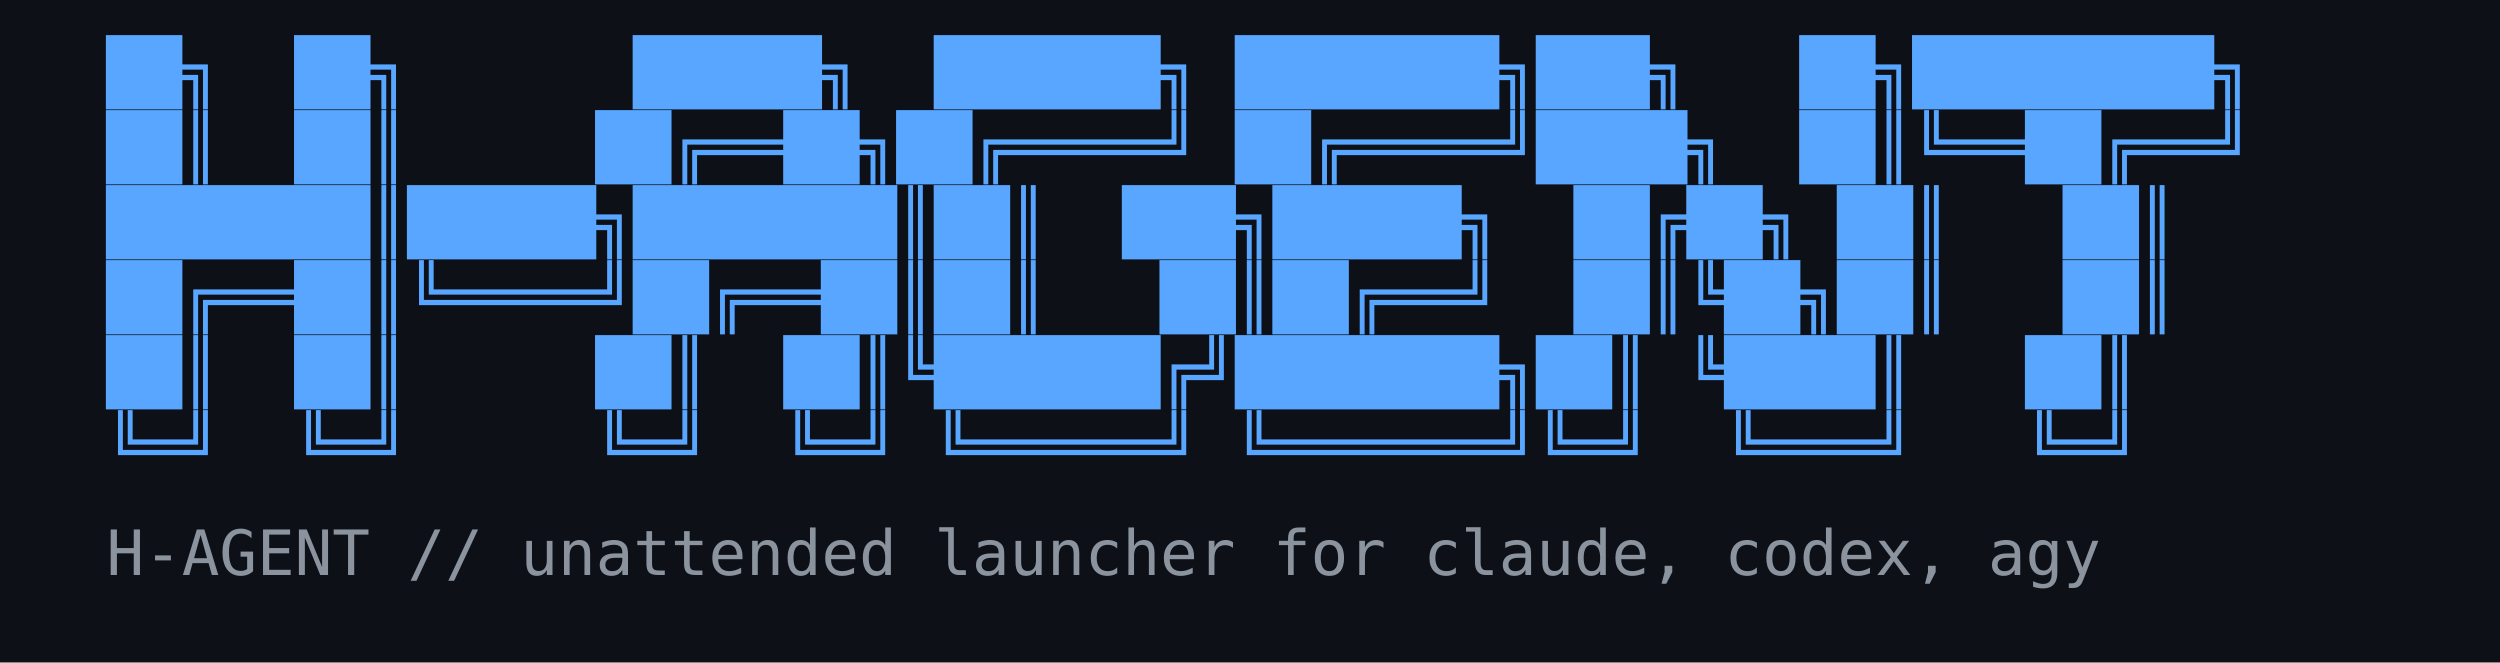
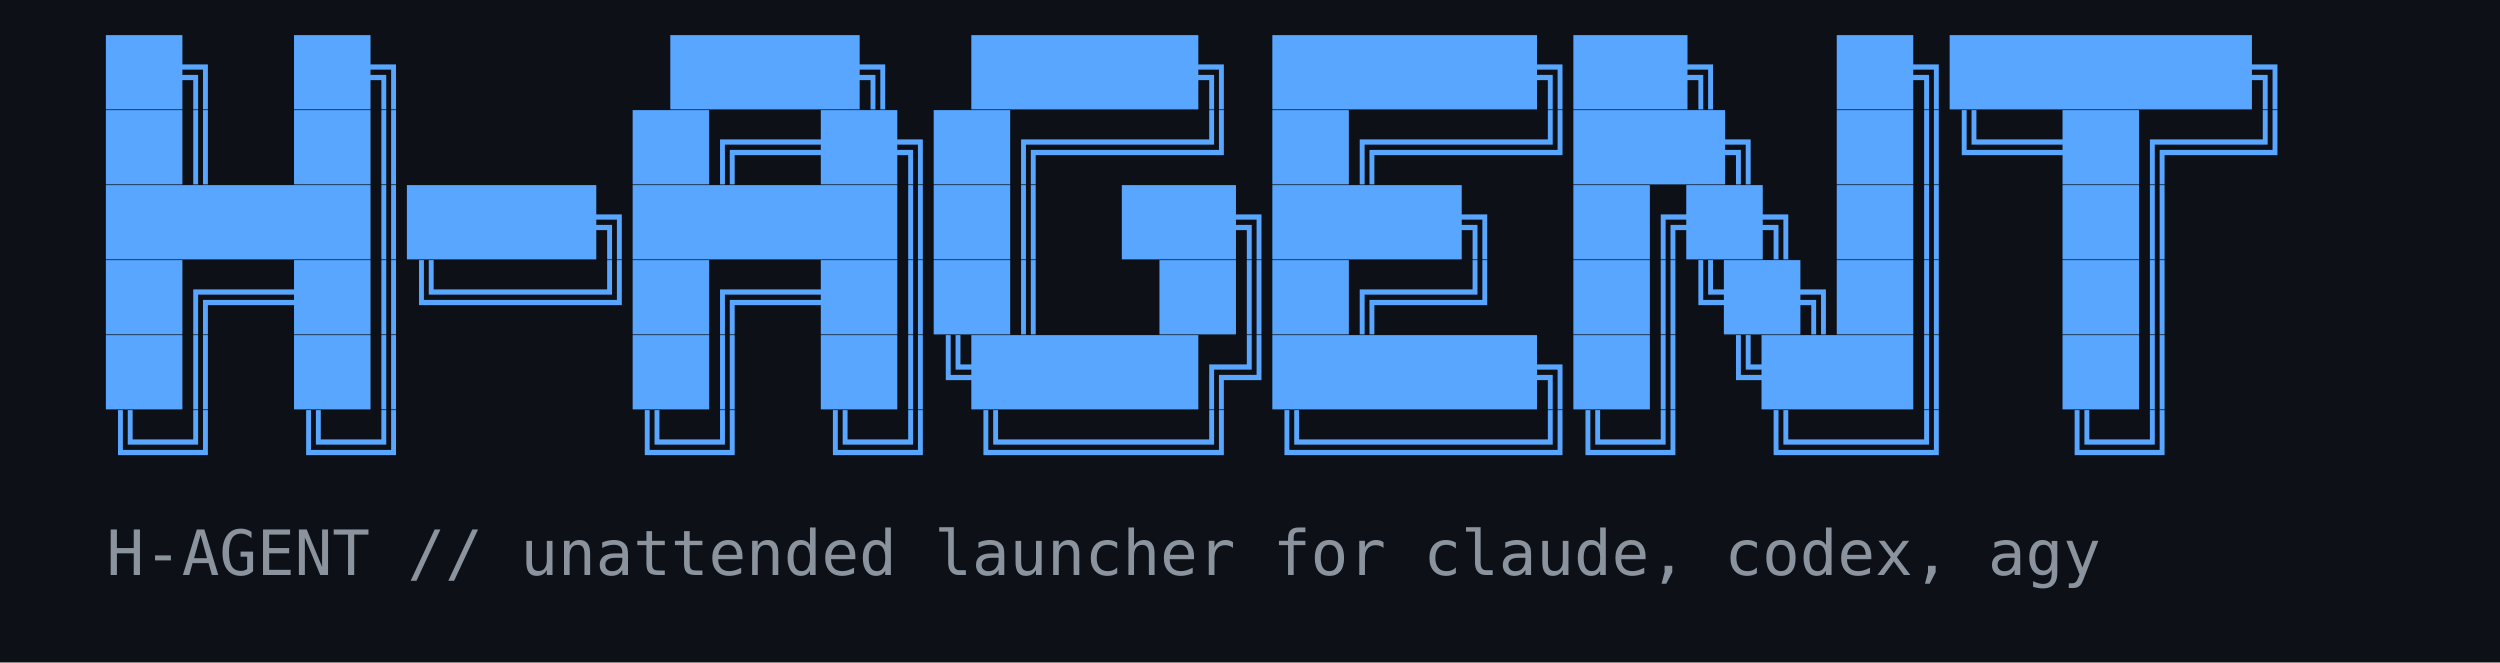
<svg xmlns="http://www.w3.org/2000/svg" width="800" height="212" viewBox="0 0 800 212">
  <rect width="100%" height="100%" fill="#0d1117" />
-   <text x="10" y="30" font-family="Menlo, Consolas, monospace" font-size="20" fill="#58a6ff" xml:space="preserve">  ██╗  ██╗      █████╗  ██████╗ ███████╗███╗   ██╗████████╗</text>
-   <text x="10" y="54" font-family="Menlo, Consolas, monospace" font-size="20" fill="#58a6ff" xml:space="preserve">  ██║  ██║     ██╔══██╗██╔════╝ ██╔════╝████╗  ██║╚══██╔══╝</text>
+   <text x="10" y="30" font-family="Menlo, Consolas, monospace" font-size="20" fill="#58a6ff" xml:space="preserve">  ██╗  ██╗       █████╗  ██████╗ ███████╗███╗   ██╗████████╗</text>
+   <text x="10" y="54" font-family="Menlo, Consolas, monospace" font-size="20" fill="#58a6ff" xml:space="preserve">  ██║  ██║      ██╔══██╗██╔════╝ ██╔════╝████╗  ██║╚══██╔══╝</text>
  <text x="10" y="78" font-family="Menlo, Consolas, monospace" font-size="20" fill="#58a6ff" xml:space="preserve">  ███████║█████╗███████║██║  ███╗█████╗  ██╔██╗ ██║   ██║</text>
  <text x="10" y="102" font-family="Menlo, Consolas, monospace" font-size="20" fill="#58a6ff" xml:space="preserve">  ██╔══██║╚════╝██╔══██║██║   ██║██╔══╝  ██║╚██╗██║   ██║</text>
-   <text x="10" y="126" font-family="Menlo, Consolas, monospace" font-size="20" fill="#58a6ff" xml:space="preserve">  ██║  ██║     ██║  ██║╚██████╔╝███████╗██║ ╚████║   ██║</text>
-   <text x="10" y="150" font-family="Menlo, Consolas, monospace" font-size="20" fill="#58a6ff" xml:space="preserve">  ╚═╝  ╚═╝     ╚═╝  ╚═╝ ╚═════╝ ╚══════╝╚═╝  ╚═══╝   ╚═╝</text>
+   <text x="10" y="126" font-family="Menlo, Consolas, monospace" font-size="20" fill="#58a6ff" xml:space="preserve">  ██║  ██║      ██║  ██║╚██████╔╝███████╗██║ ╚████║   ██║</text>
+   <text x="10" y="150" font-family="Menlo, Consolas, monospace" font-size="20" fill="#58a6ff" xml:space="preserve">  ╚═╝  ╚═╝      ╚═╝  ╚═╝ ╚═════╝ ╚══════╝╚═╝  ╚═══╝   ╚═╝</text>
  <text x="10" y="184" font-family="Menlo, Consolas, monospace" font-size="20" fill="#8b949e" xml:space="preserve">  H-AGENT // unattended launcher for claude, codex, agy</text>
</svg>
